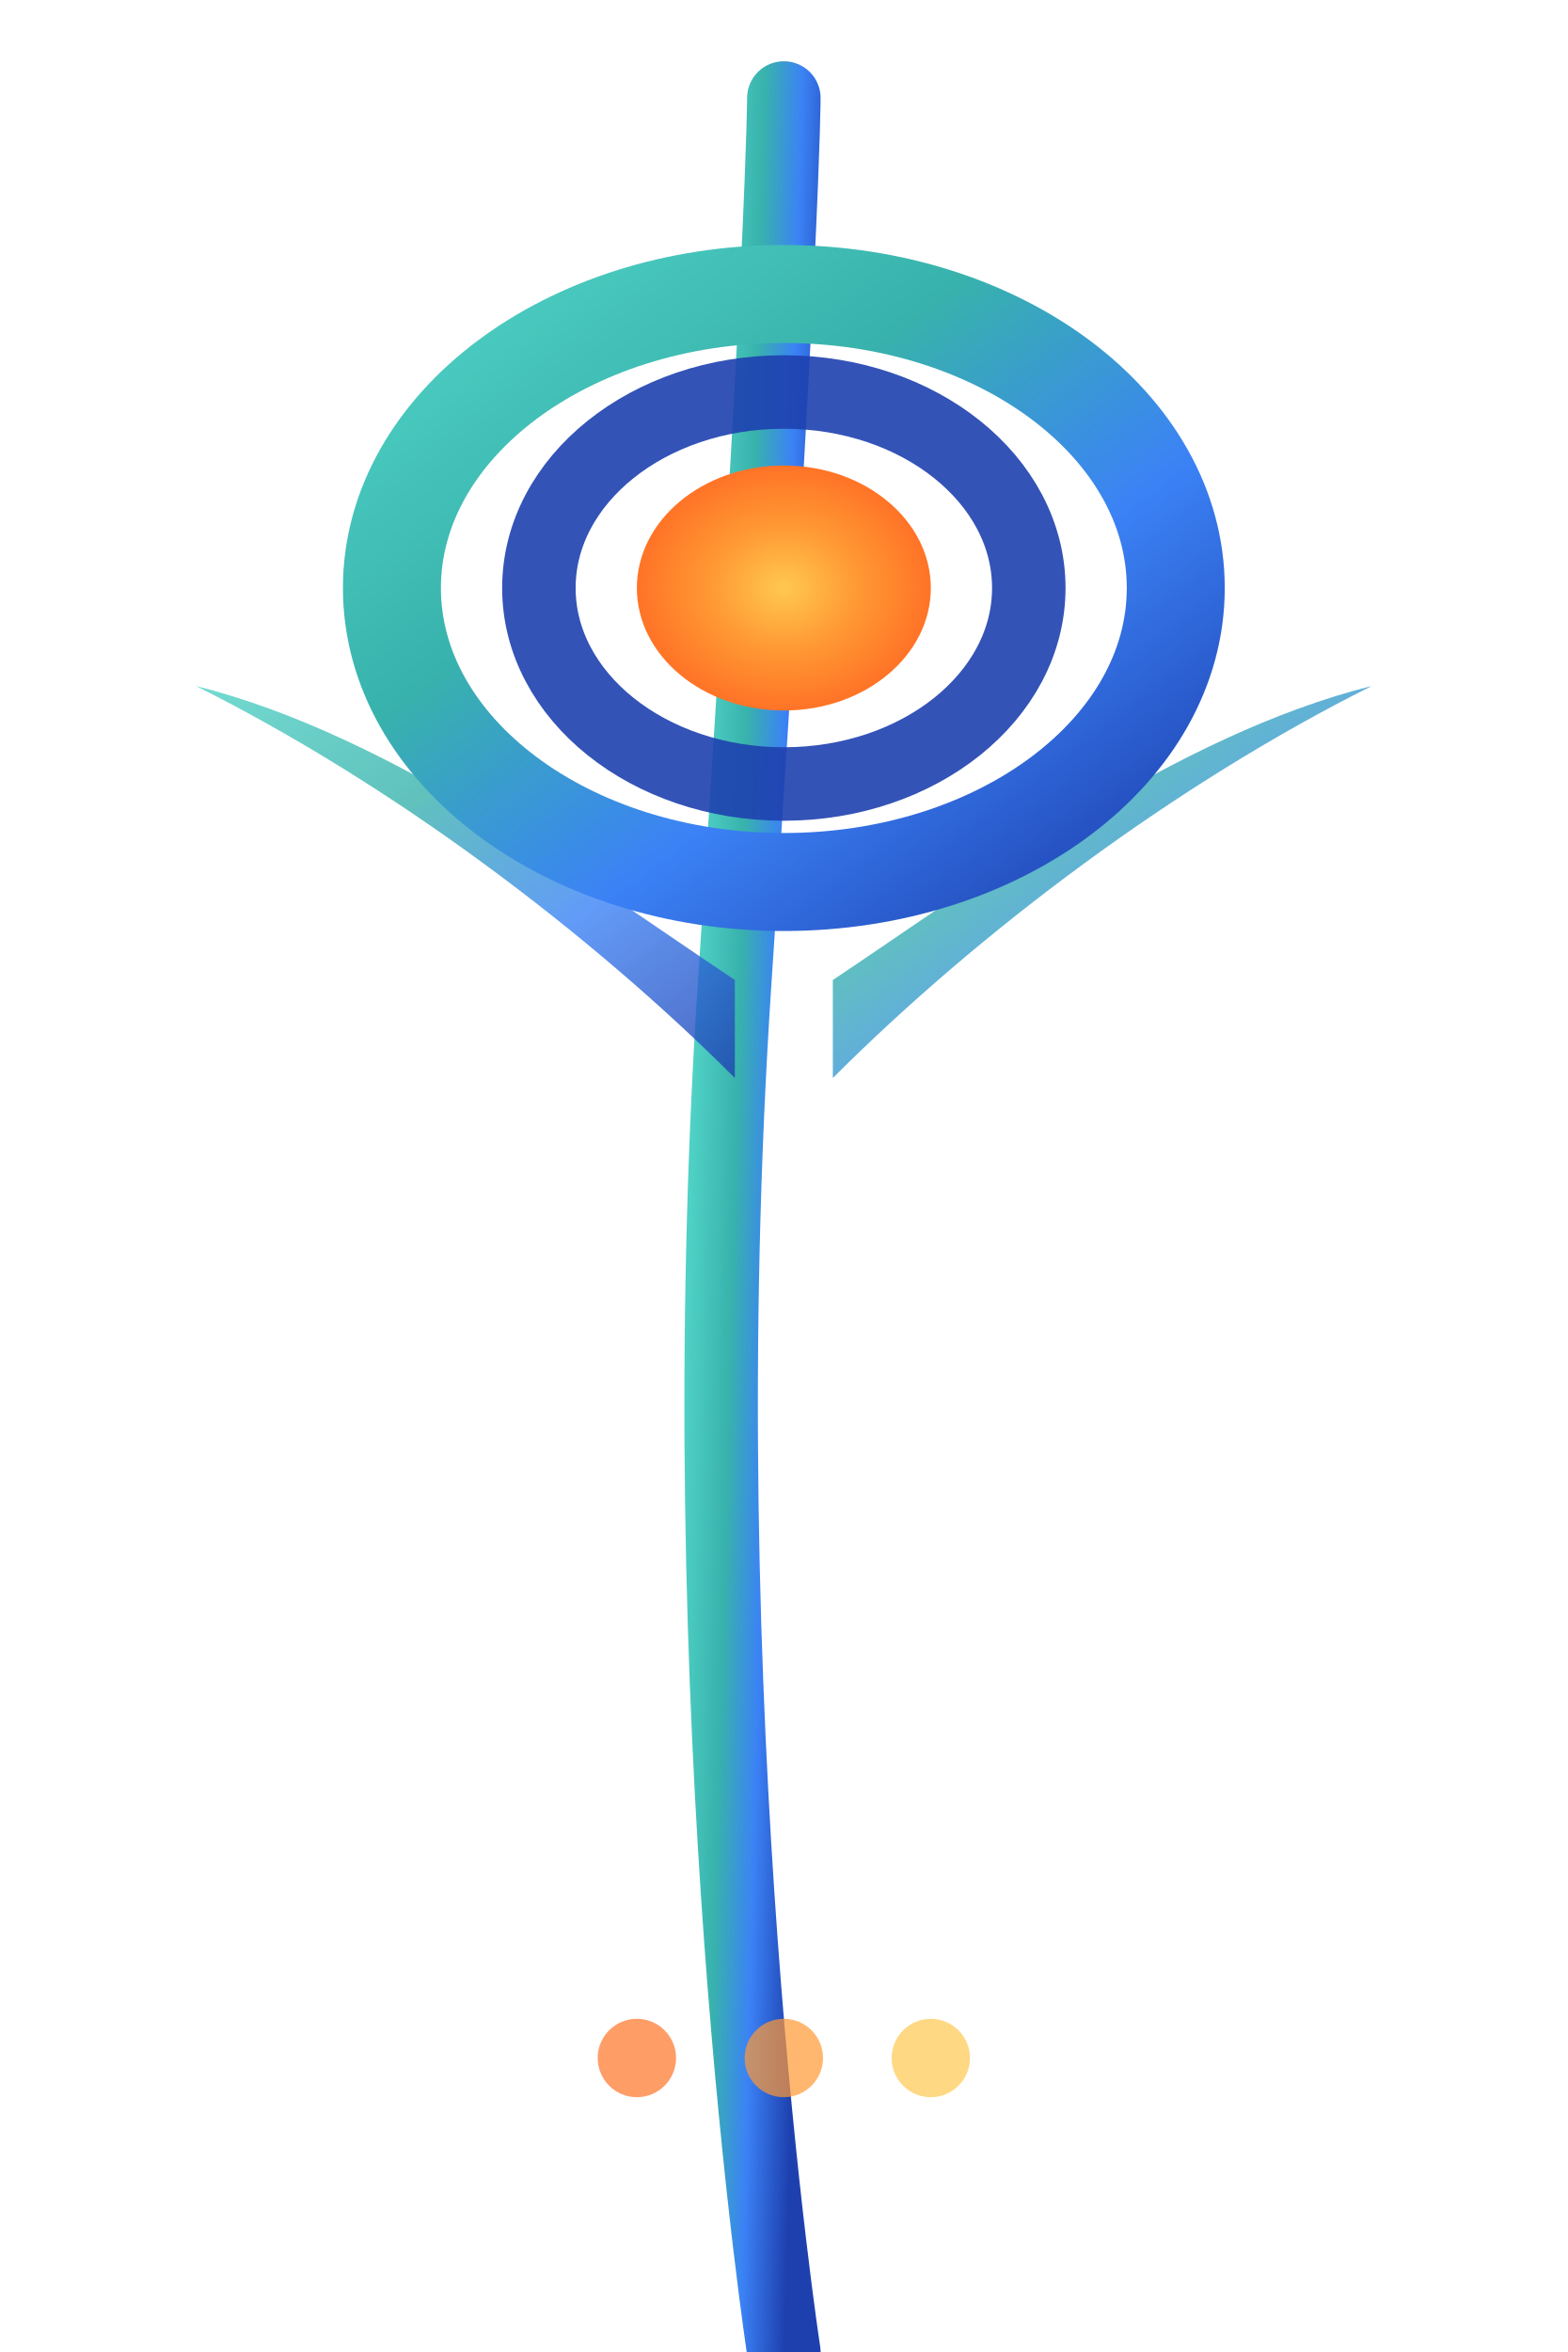
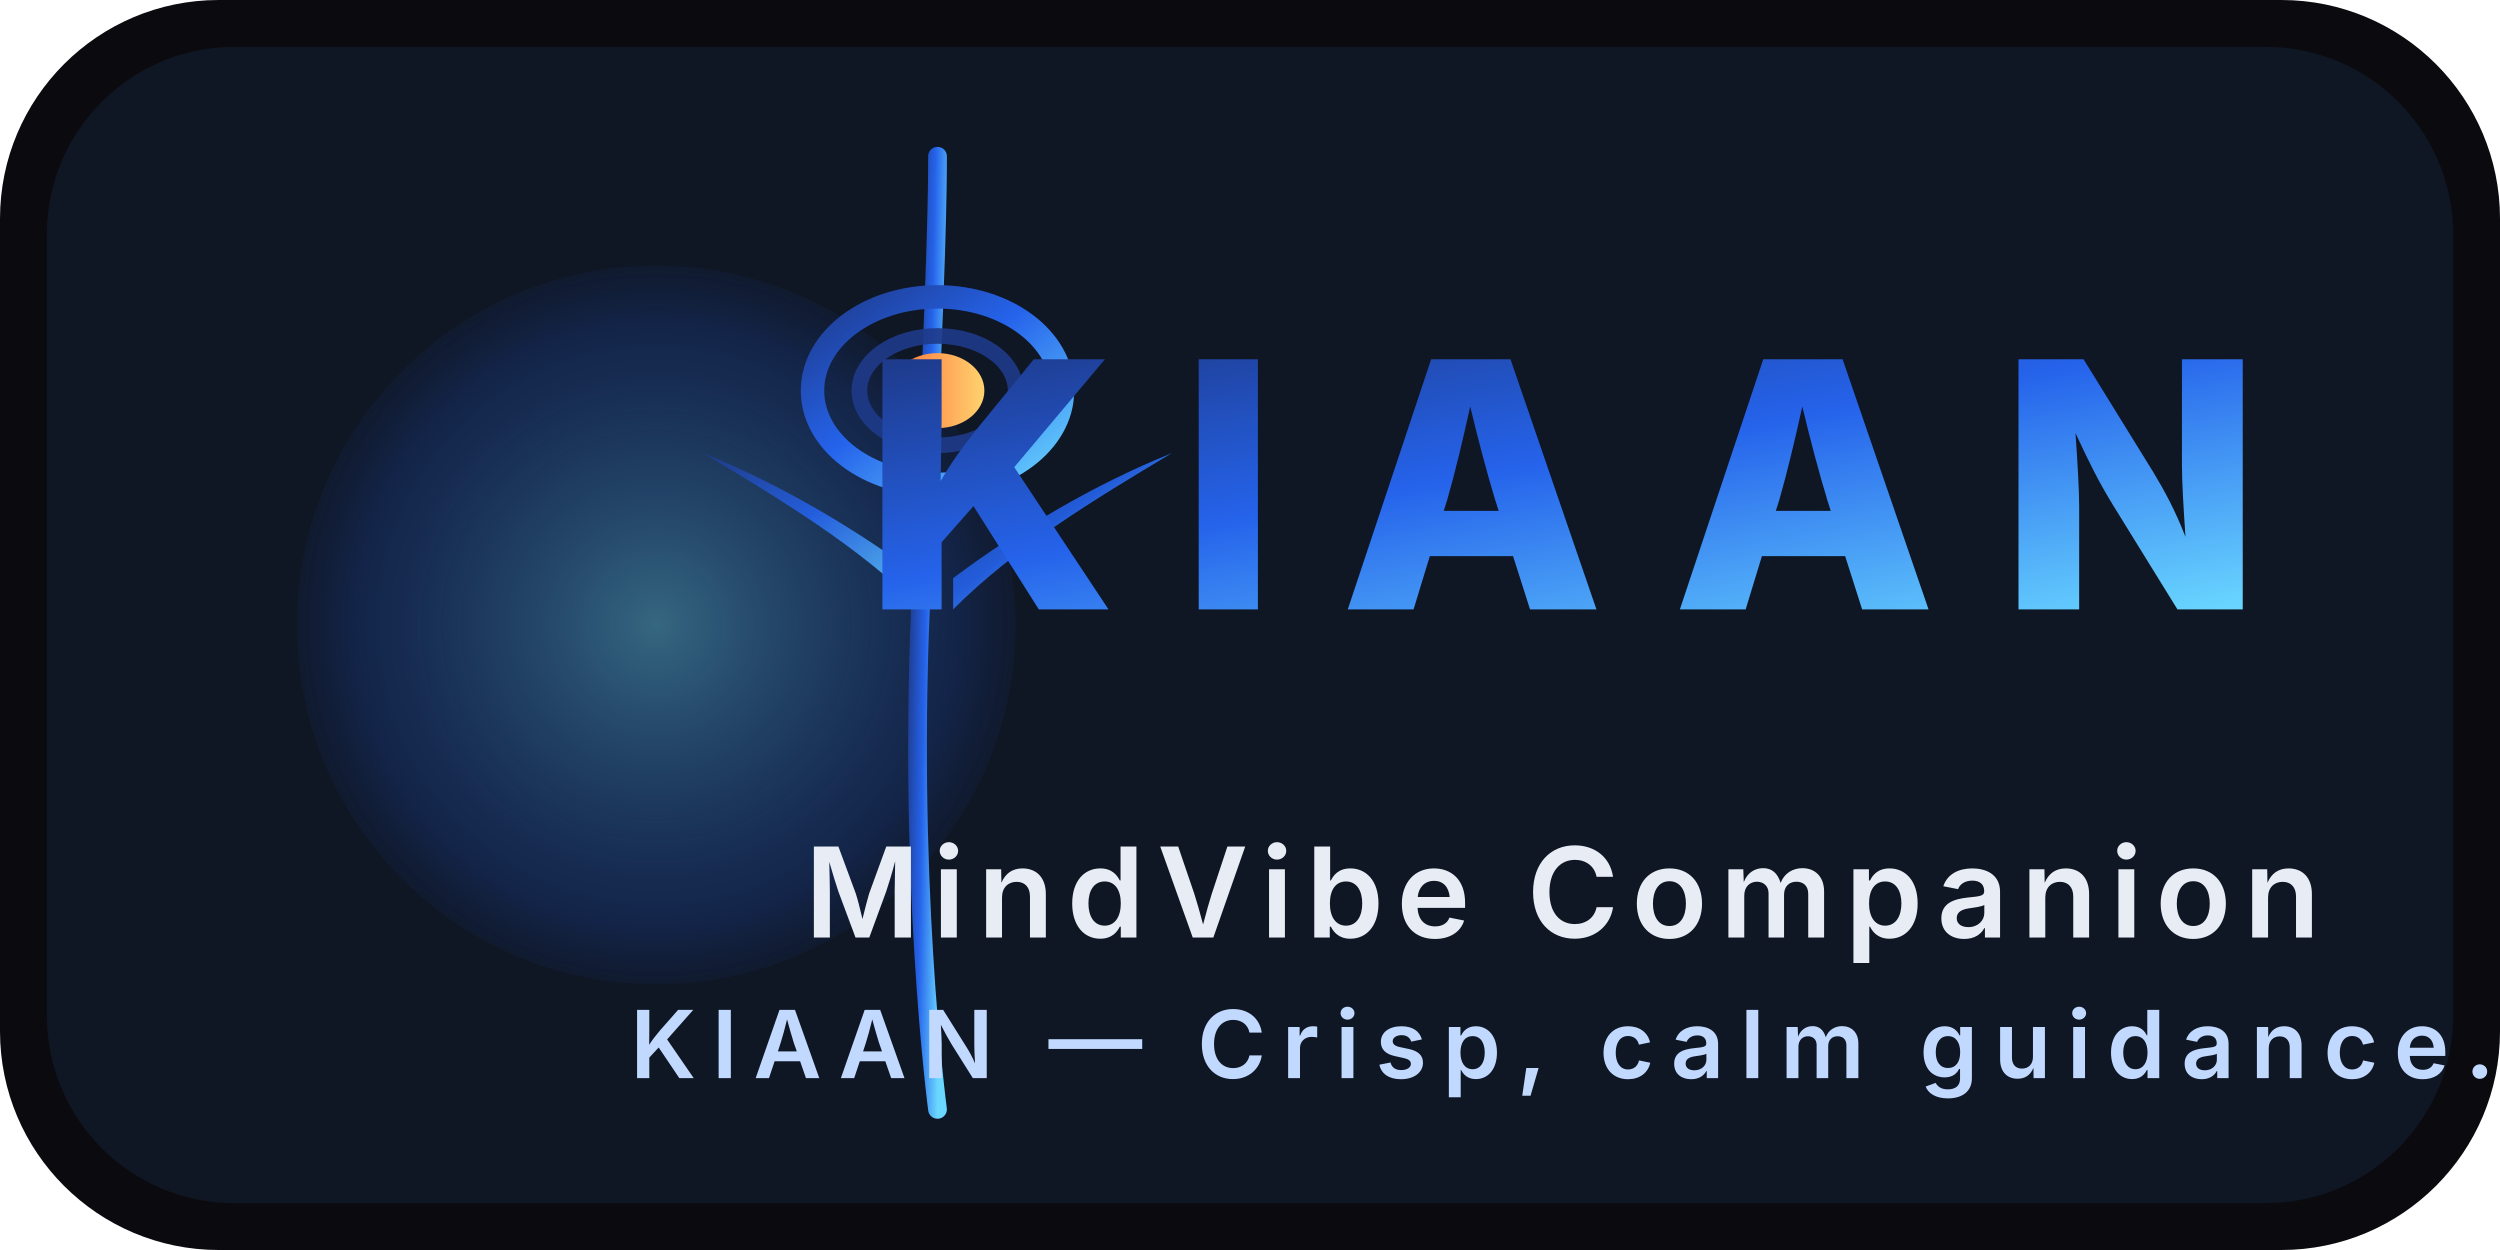
- <svg xmlns="http://www.w3.org/2000/svg" width="512" height="768" viewBox="0 0 32 48" fill="none">
+ <svg xmlns="http://www.w3.org/2000/svg" width="640" height="320" viewBox="0 0 320 160" fill="none">
  <defs>
-     <linearGradient id="feather-gradient" x1="0%" y1="0%" x2="100%" y2="100%">
-       <stop offset="0%" stop-color="#4fd1c5" />
-       <stop offset="35%" stop-color="#38b2ac" />
-       <stop offset="65%" stop-color="#3b82f6" />
-       <stop offset="100%" stop-color="#1e40af" />
+     <linearGradient id="resonance" x1="0%" y1="0%" x2="100%" y2="100%">
+       <stop offset="0%" stop-color="#1e3a8a" />
+       <stop offset="45%" stop-color="#2563eb" />
+       <stop offset="100%" stop-color="#6ad7ff" />
    </linearGradient>
-     <radialGradient id="eye-gradient" cx="50%" cy="50%" r="50%">
-       <stop offset="0%" stop-color="#ffc850" />
-       <stop offset="50%" stop-color="#ff9933" />
-       <stop offset="100%" stop-color="#ff7327" />
+     <linearGradient id="flute" x1="0%" y1="0%" x2="100%" y2="0%">
+       <stop offset="0%" stop-color="#ff7a3c" />
+       <stop offset="50%" stop-color="#ff9f52" />
+       <stop offset="100%" stop-color="#ffd36f" />
+     </linearGradient>
+     <radialGradient id="aura" cx="50%" cy="50%" r="60%">
+       <stop offset="0%" stop-color="rgba(106, 215, 255, 0.42)" />
+       <stop offset="70%" stop-color="rgba(37, 99, 235, 0.18)" />
+       <stop offset="100%" stop-color="rgba(15, 23, 42, 0)" />
    </radialGradient>
-     <linearGradient id="flute-gradient" x1="0%" y1="0%" x2="100%" y2="0%">
-       <stop offset="0%" stop-color="#ff7327" />
-       <stop offset="100%" stop-color="#ffc850" />
-     </linearGradient>
  </defs>
-   <path d="M16 48 C16 48, 14 35, 15 20 C16 5, 16 2, 16 2" stroke="url(#feather-gradient)" stroke-width="1.5" stroke-linecap="round" fill="none" />
-   <path d="M15 20 C12 18, 8 15, 4 14 C8 16, 12 19, 15 22" fill="url(#feather-gradient)" opacity="0.8" />
-   <path d="M17 20 C20 18, 24 15, 28 14 C24 16, 20 19, 17 22" fill="url(#feather-gradient)" opacity="0.8" />
-   <ellipse cx="16" cy="12" rx="8" ry="6" fill="none" stroke="url(#feather-gradient)" stroke-width="2" />
-   <ellipse cx="16" cy="12" rx="5" ry="4" fill="none" stroke="#1e40af" stroke-width="1.5" opacity="0.9" />
-   <ellipse cx="16" cy="12" rx="3" ry="2.5" fill="url(#eye-gradient)" />
-   <g opacity="0.7">
-     <path d="M11 42 L21 42" stroke="url(#flute-gradient)" stroke-width="2" stroke-linecap="round" />
-     <circle cx="13" cy="42" r="0.8" fill="#ff7327" />
-     <circle cx="16" cy="42" r="0.8" fill="#ff9933" />
-     <circle cx="19" cy="42" r="0.8" fill="#ffc850" />
+   <rect width="320" height="160" rx="28" fill="#0b0b0f" />
+   <rect x="6" y="6" width="308" height="148" rx="24" fill="#0f1624" />
+   <circle cx="84" cy="80" r="46" fill="url(#aura)" />
+   <g transform="translate(40 10)">
+     <path d="M80 132 C80 132, 76 102, 78 64 C80 22, 80 14, 80 10" stroke="url(#resonance)" stroke-width="2.4" stroke-linecap="round" fill="none" />
+     <path d="M78 64 C70 58, 60 52, 50 48 C60 54, 70 60, 78 68" fill="url(#resonance)" opacity="0.9" />
+     <path d="M82 64 C90 58, 100 52, 110 48 C100 54, 90 60, 82 68" fill="url(#resonance)" opacity="0.9" />
+     <ellipse cx="80" cy="40" rx="16" ry="12" fill="none" stroke="url(#resonance)" stroke-width="3" />
+     <ellipse cx="80" cy="40" rx="10" ry="7" fill="none" stroke="#1e3a8a" stroke-width="2" opacity="0.9" />
+     <ellipse cx="80" cy="40" rx="6" ry="4.8" fill="url(#flute)" />
  </g>
+   <text x="200" y="78" text-anchor="middle" fill="url(#resonance)" font-family="'Manrope', 'Inter', sans-serif" font-weight="800" font-size="44" letter-spacing="8">KIAAN</text>
+   <line x1="116" y1="96" x2="284" y2="96" stroke="url(#flute)" stroke-width="5" stroke-linecap="round" />
+   <text x="200" y="120" text-anchor="middle" fill="#e8edf5" font-family="'Inter', 'Manrope', sans-serif" font-weight="600" font-size="16" letter-spacing="1.6">MindVibe Companion</text>
+   <text x="200" y="138" text-anchor="middle" fill="#c2d9ff" font-family="'Inter', 'Manrope', sans-serif" font-weight="600" font-size="12" letter-spacing="2">KIAAN — Crisp, calm guidance.</text>
</svg>
